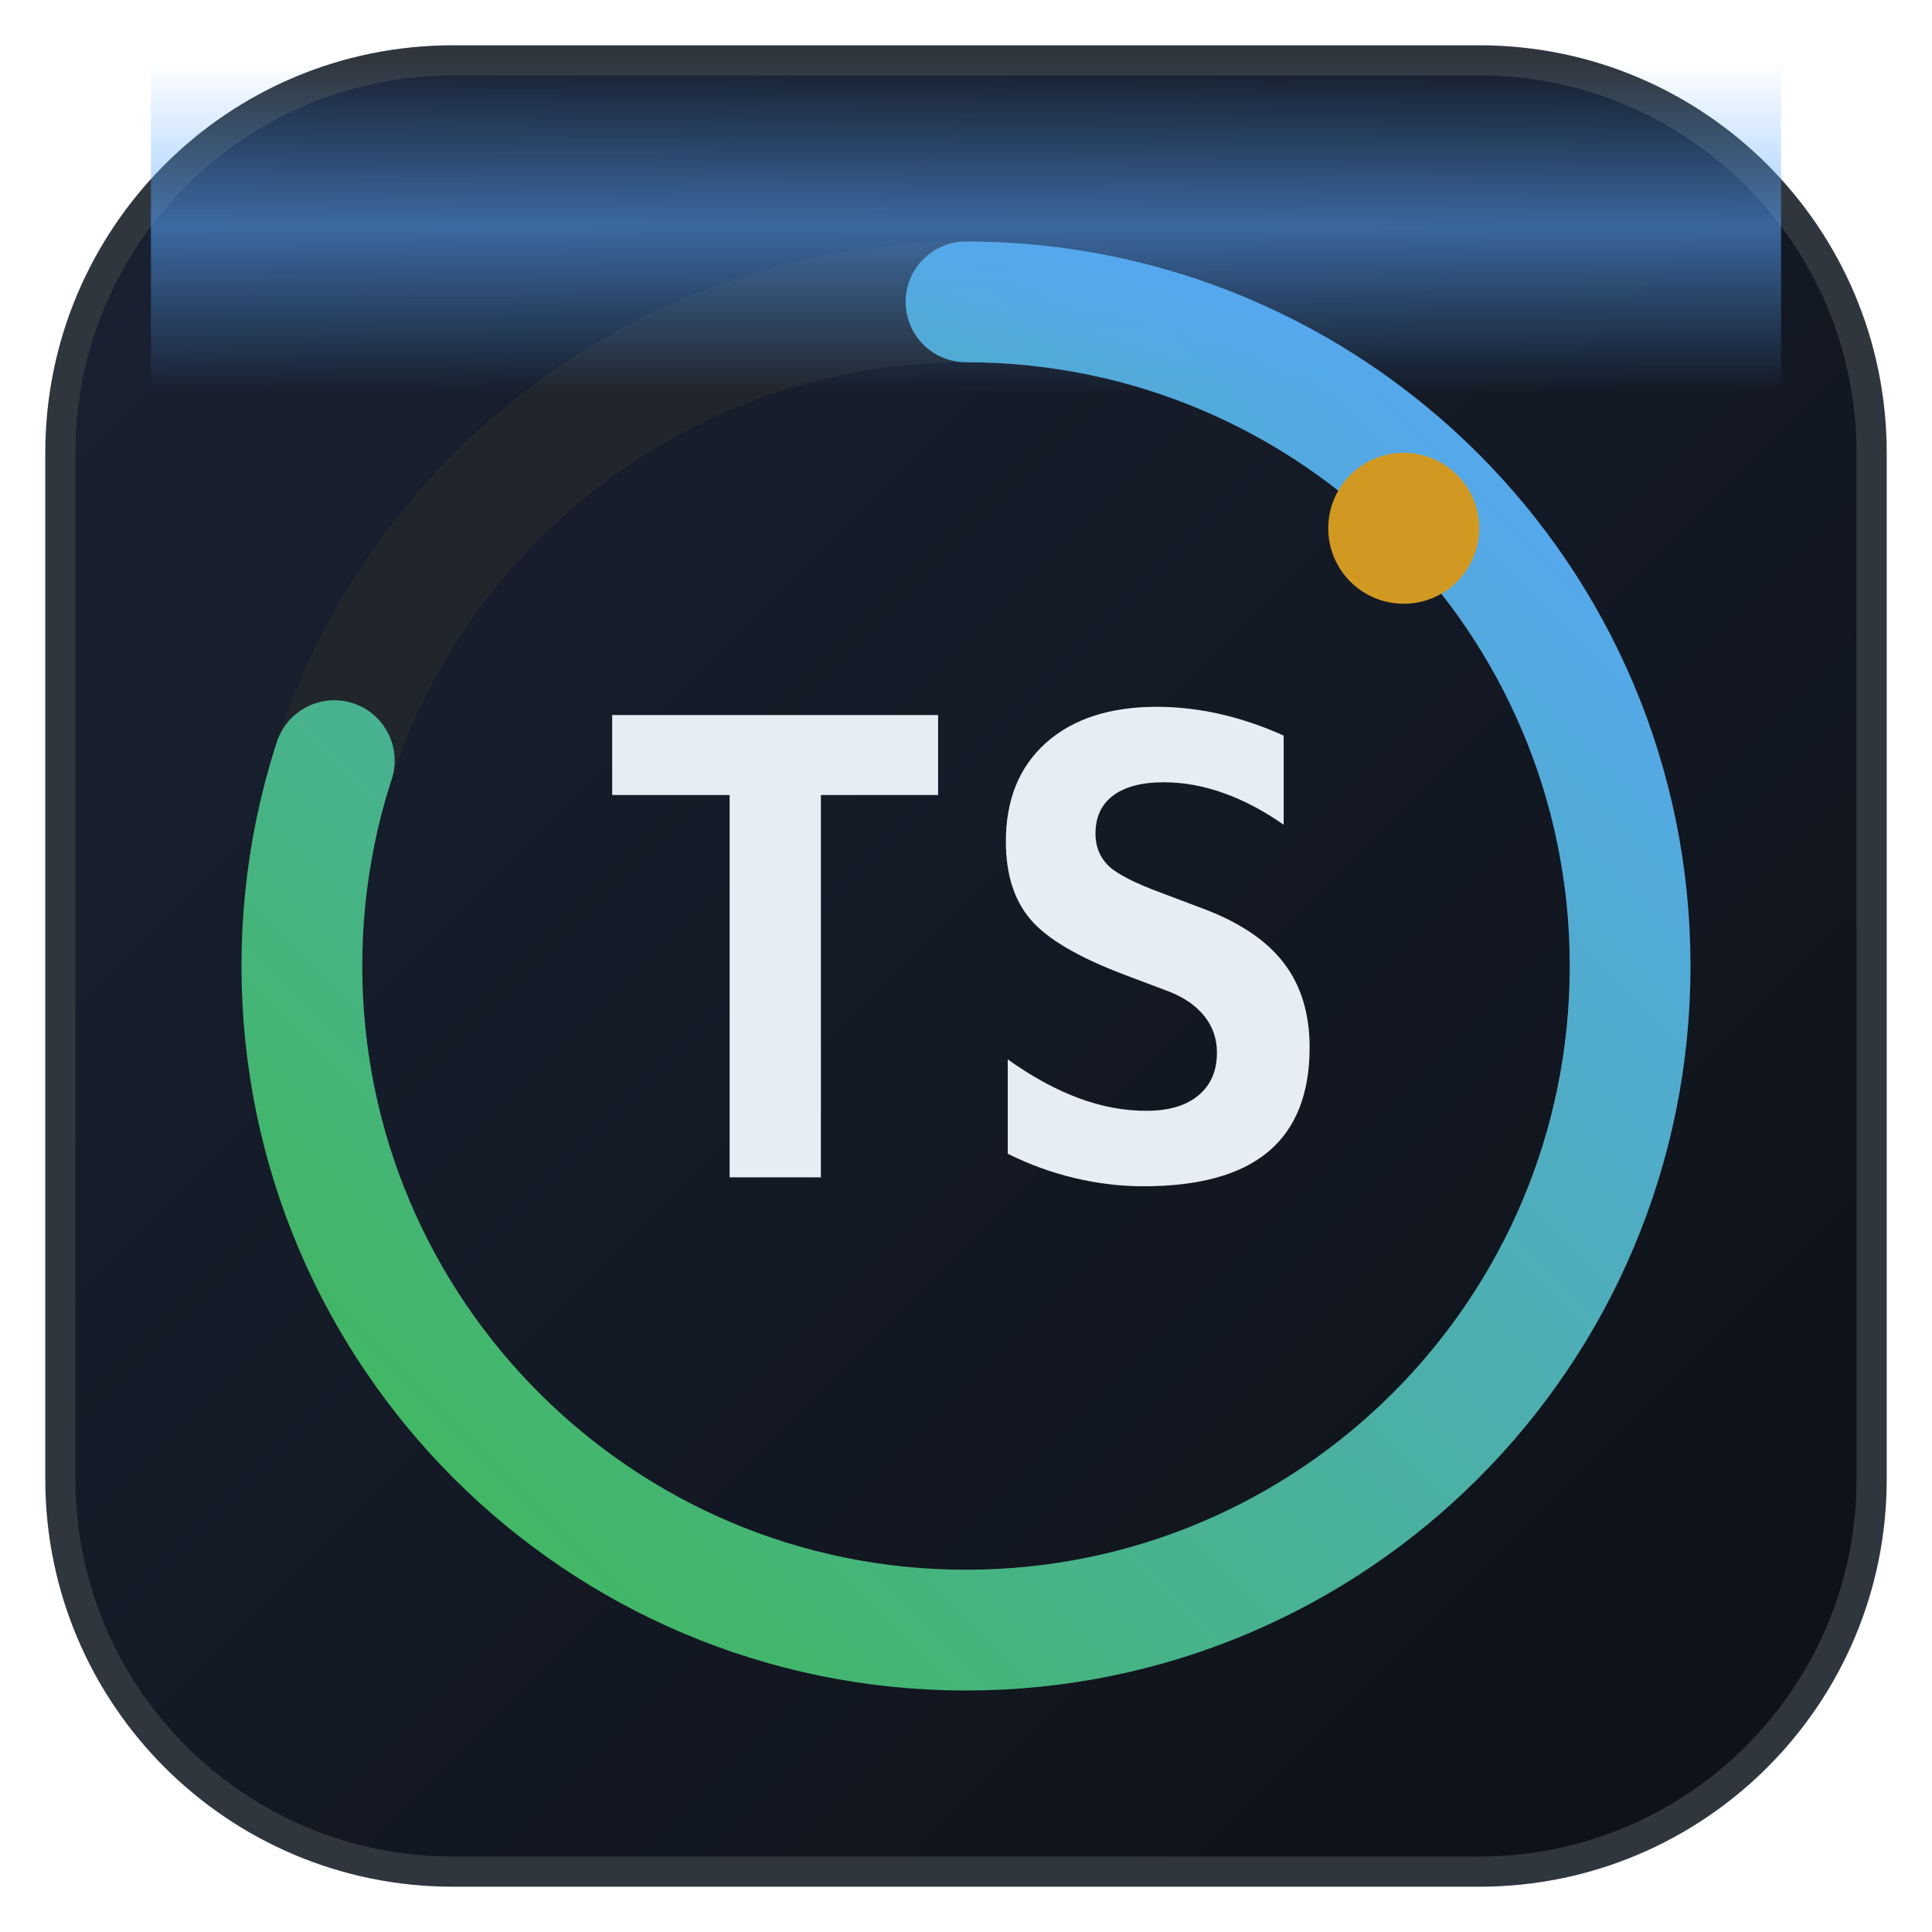
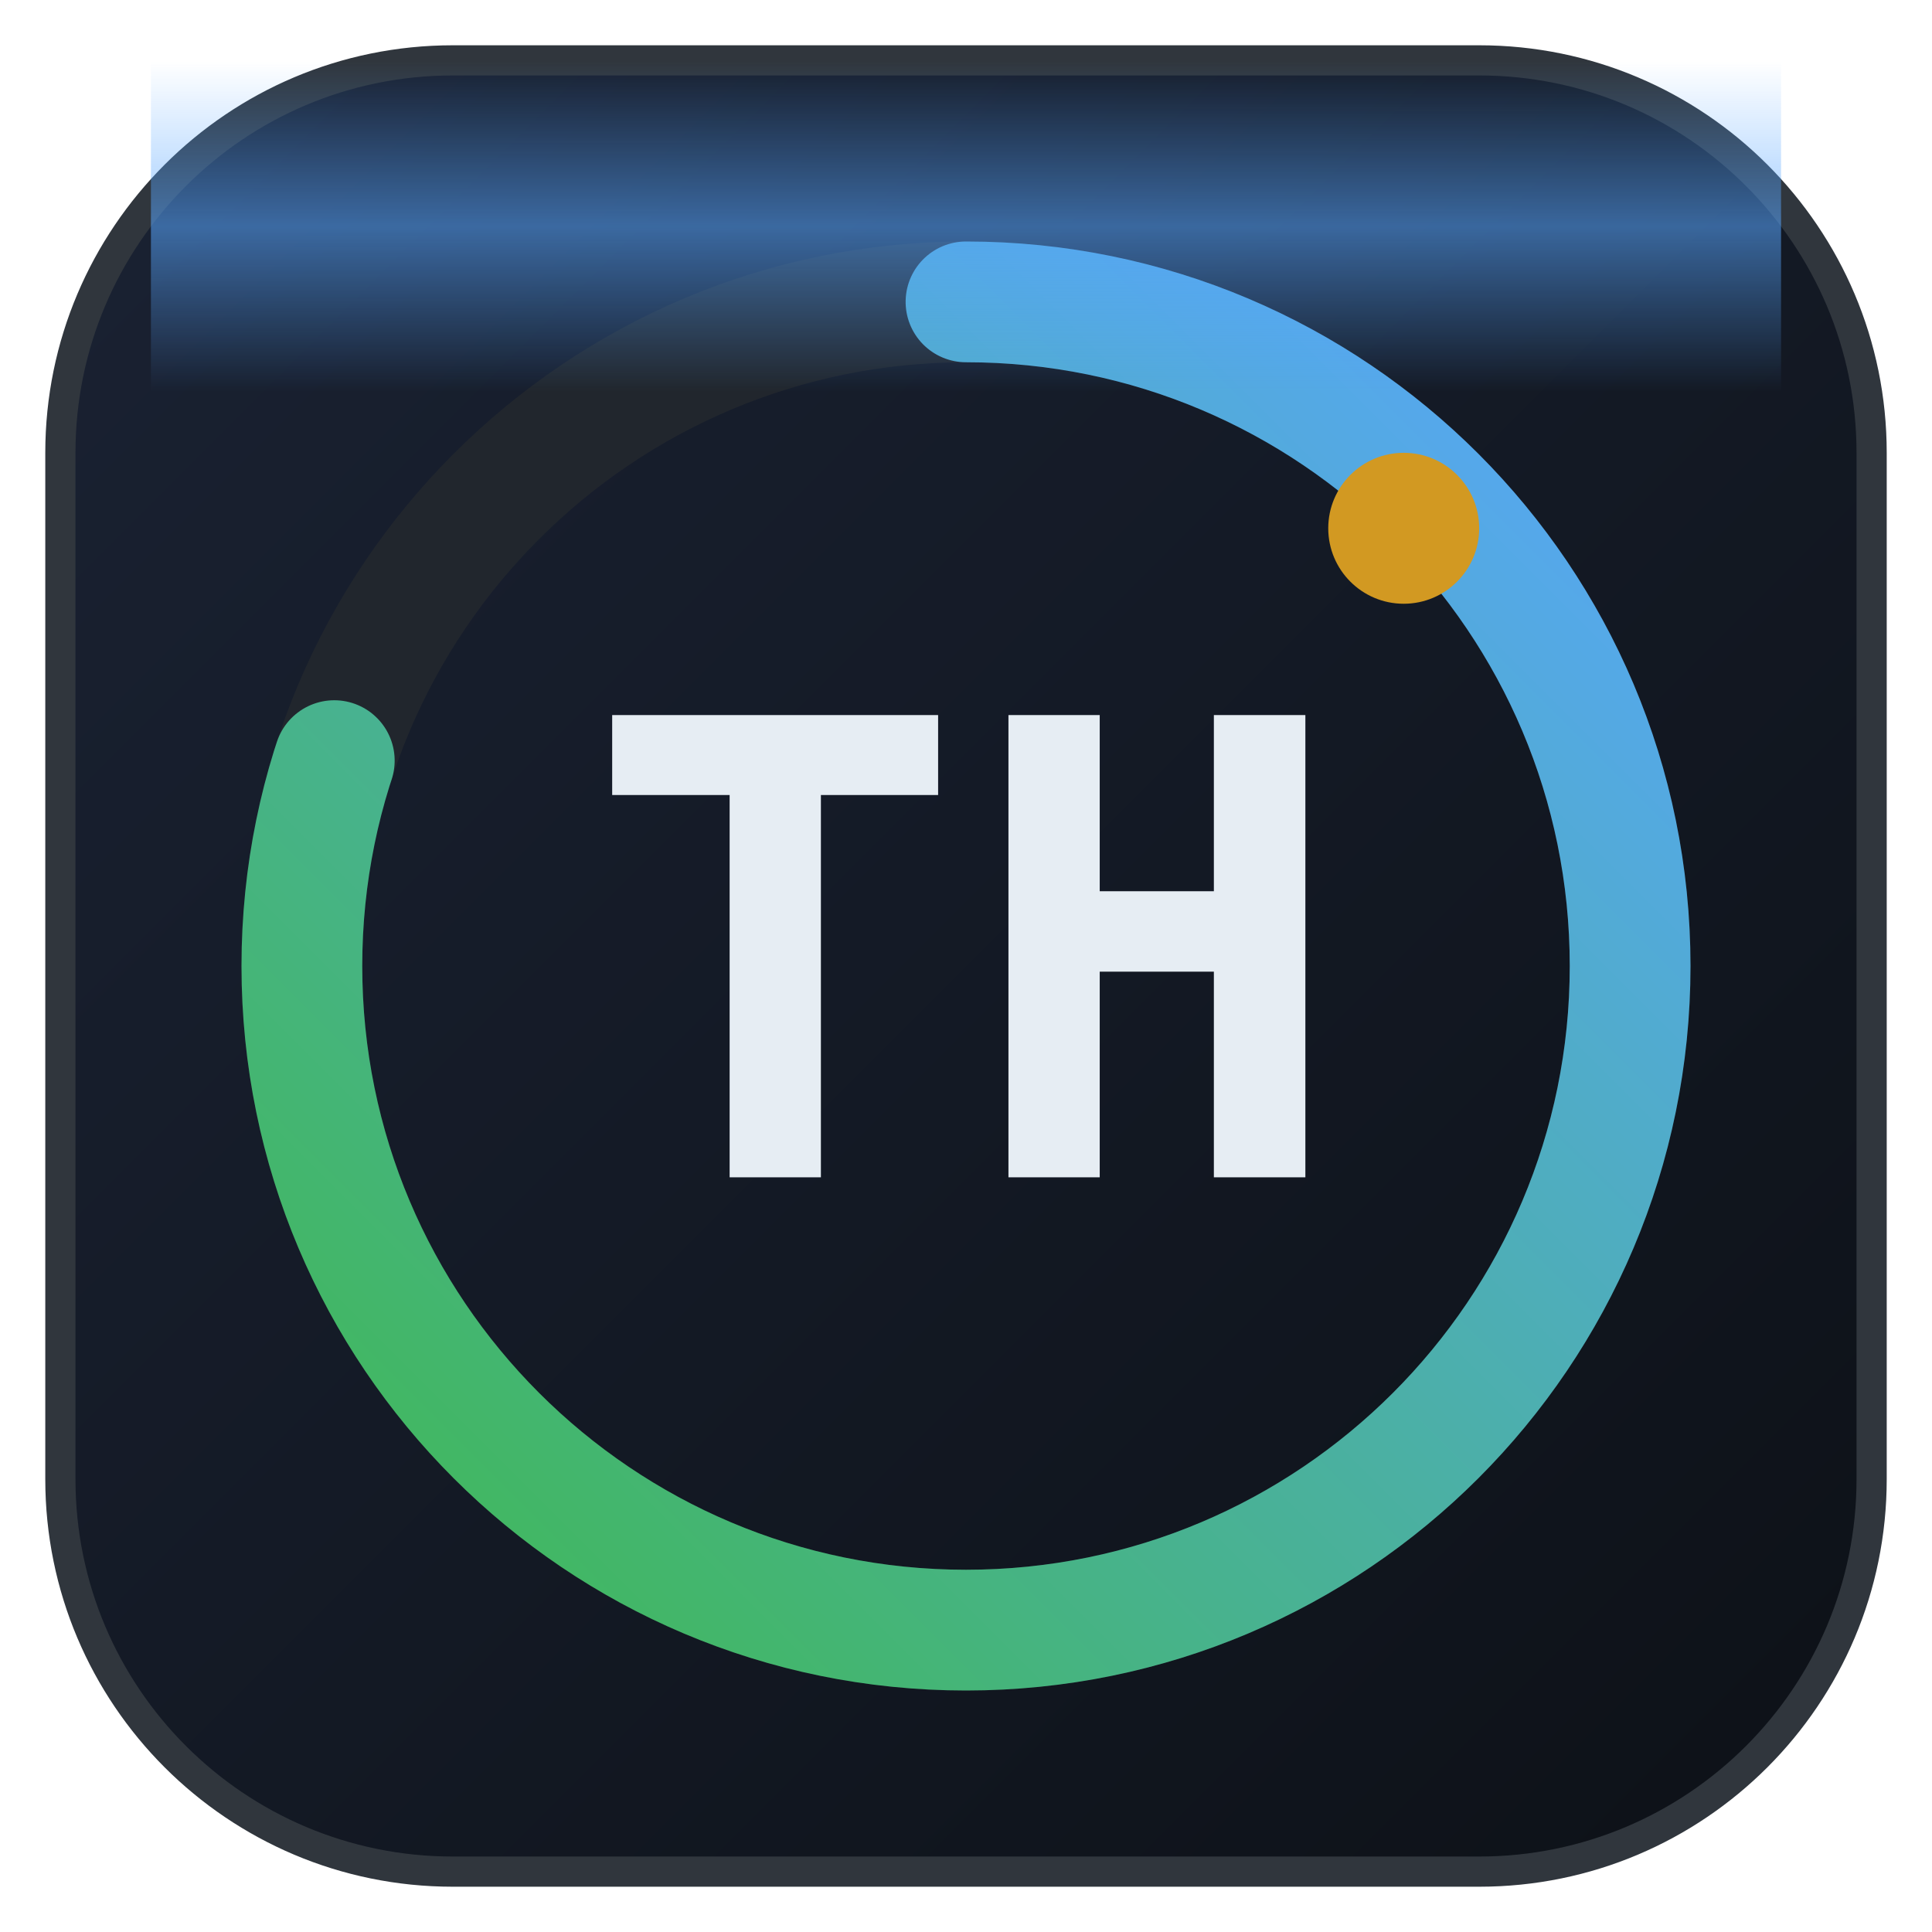
- <svg xmlns="http://www.w3.org/2000/svg" viewBox="0 0 128 128" width="128" height="128" role="img" aria-label="TypeScope logo">
+ <svg xmlns="http://www.w3.org/2000/svg" viewBox="0 0 128 128" width="128" height="128" role="img" aria-label="TypeHealth logo">
  <defs>
    <linearGradient id="bg" x1="0" y1="0" x2="1" y2="1">
      <stop offset="0" stop-color="#1a2233" />
      <stop offset="1" stop-color="#0d1117" />
    </linearGradient>
    <linearGradient id="arc" x1="0" y1="0" x2="1" y2="1">
      <stop offset="0" stop-color="#3fb950" />
      <stop offset="1" stop-color="#58a6ff" />
    </linearGradient>
    <linearGradient id="scan" x1="0" y1="0" x2="0" y2="1">
      <stop offset="0" stop-color="#58a6ff" stop-opacity="0" />
      <stop offset=".5" stop-color="#58a6ff" stop-opacity=".55" />
      <stop offset="1" stop-color="#58a6ff" stop-opacity="0" />
    </linearGradient>
  </defs>
  <rect x="4" y="4" width="120" height="120" rx="26" fill="url(#bg)" stroke="#30363d" stroke-width="2" />
  <circle cx="64" cy="64" r="44" fill="none" stroke="#21262d" stroke-width="8" />
  <circle cx="64" cy="64" r="44" fill="none" stroke="url(#arc)" stroke-width="8" stroke-linecap="round" stroke-dasharray="221.2 276.5" transform="rotate(-90 64 64)">
    <animate attributeName="stroke-dasharray" from="0 276.5" to="221.2 276.5" dur="1.6s" begin="0s" fill="freeze" />
  </circle>
-   <text x="64" y="78" text-anchor="middle" font-family="ui-monospace,SFMono-Regular,Menlo,monospace" font-size="42" font-weight="700" fill="#e6edf3">TS</text>
+   <text x="64" y="78" text-anchor="middle" font-family="ui-monospace,SFMono-Regular,Menlo,monospace" font-size="42" font-weight="700" fill="#e6edf3">TH</text>
  <rect x="10" y="4" width="108" height="22" fill="url(#scan)">
    <animate attributeName="y" values="4;106;4" dur="4s" repeatCount="indefinite" />
    <animate attributeName="opacity" values=".9;.9;.25" keyTimes="0;.5;1" dur="2s" repeatCount="indefinite" />
  </rect>
  <circle cx="93" cy="35" r="5" fill="#d29922">
    <animate attributeName="r" values="4;6;4" dur="2s" repeatCount="indefinite" />
    <animate attributeName="opacity" values="1;.6;1" dur="2s" repeatCount="indefinite" />
  </circle>
</svg>
